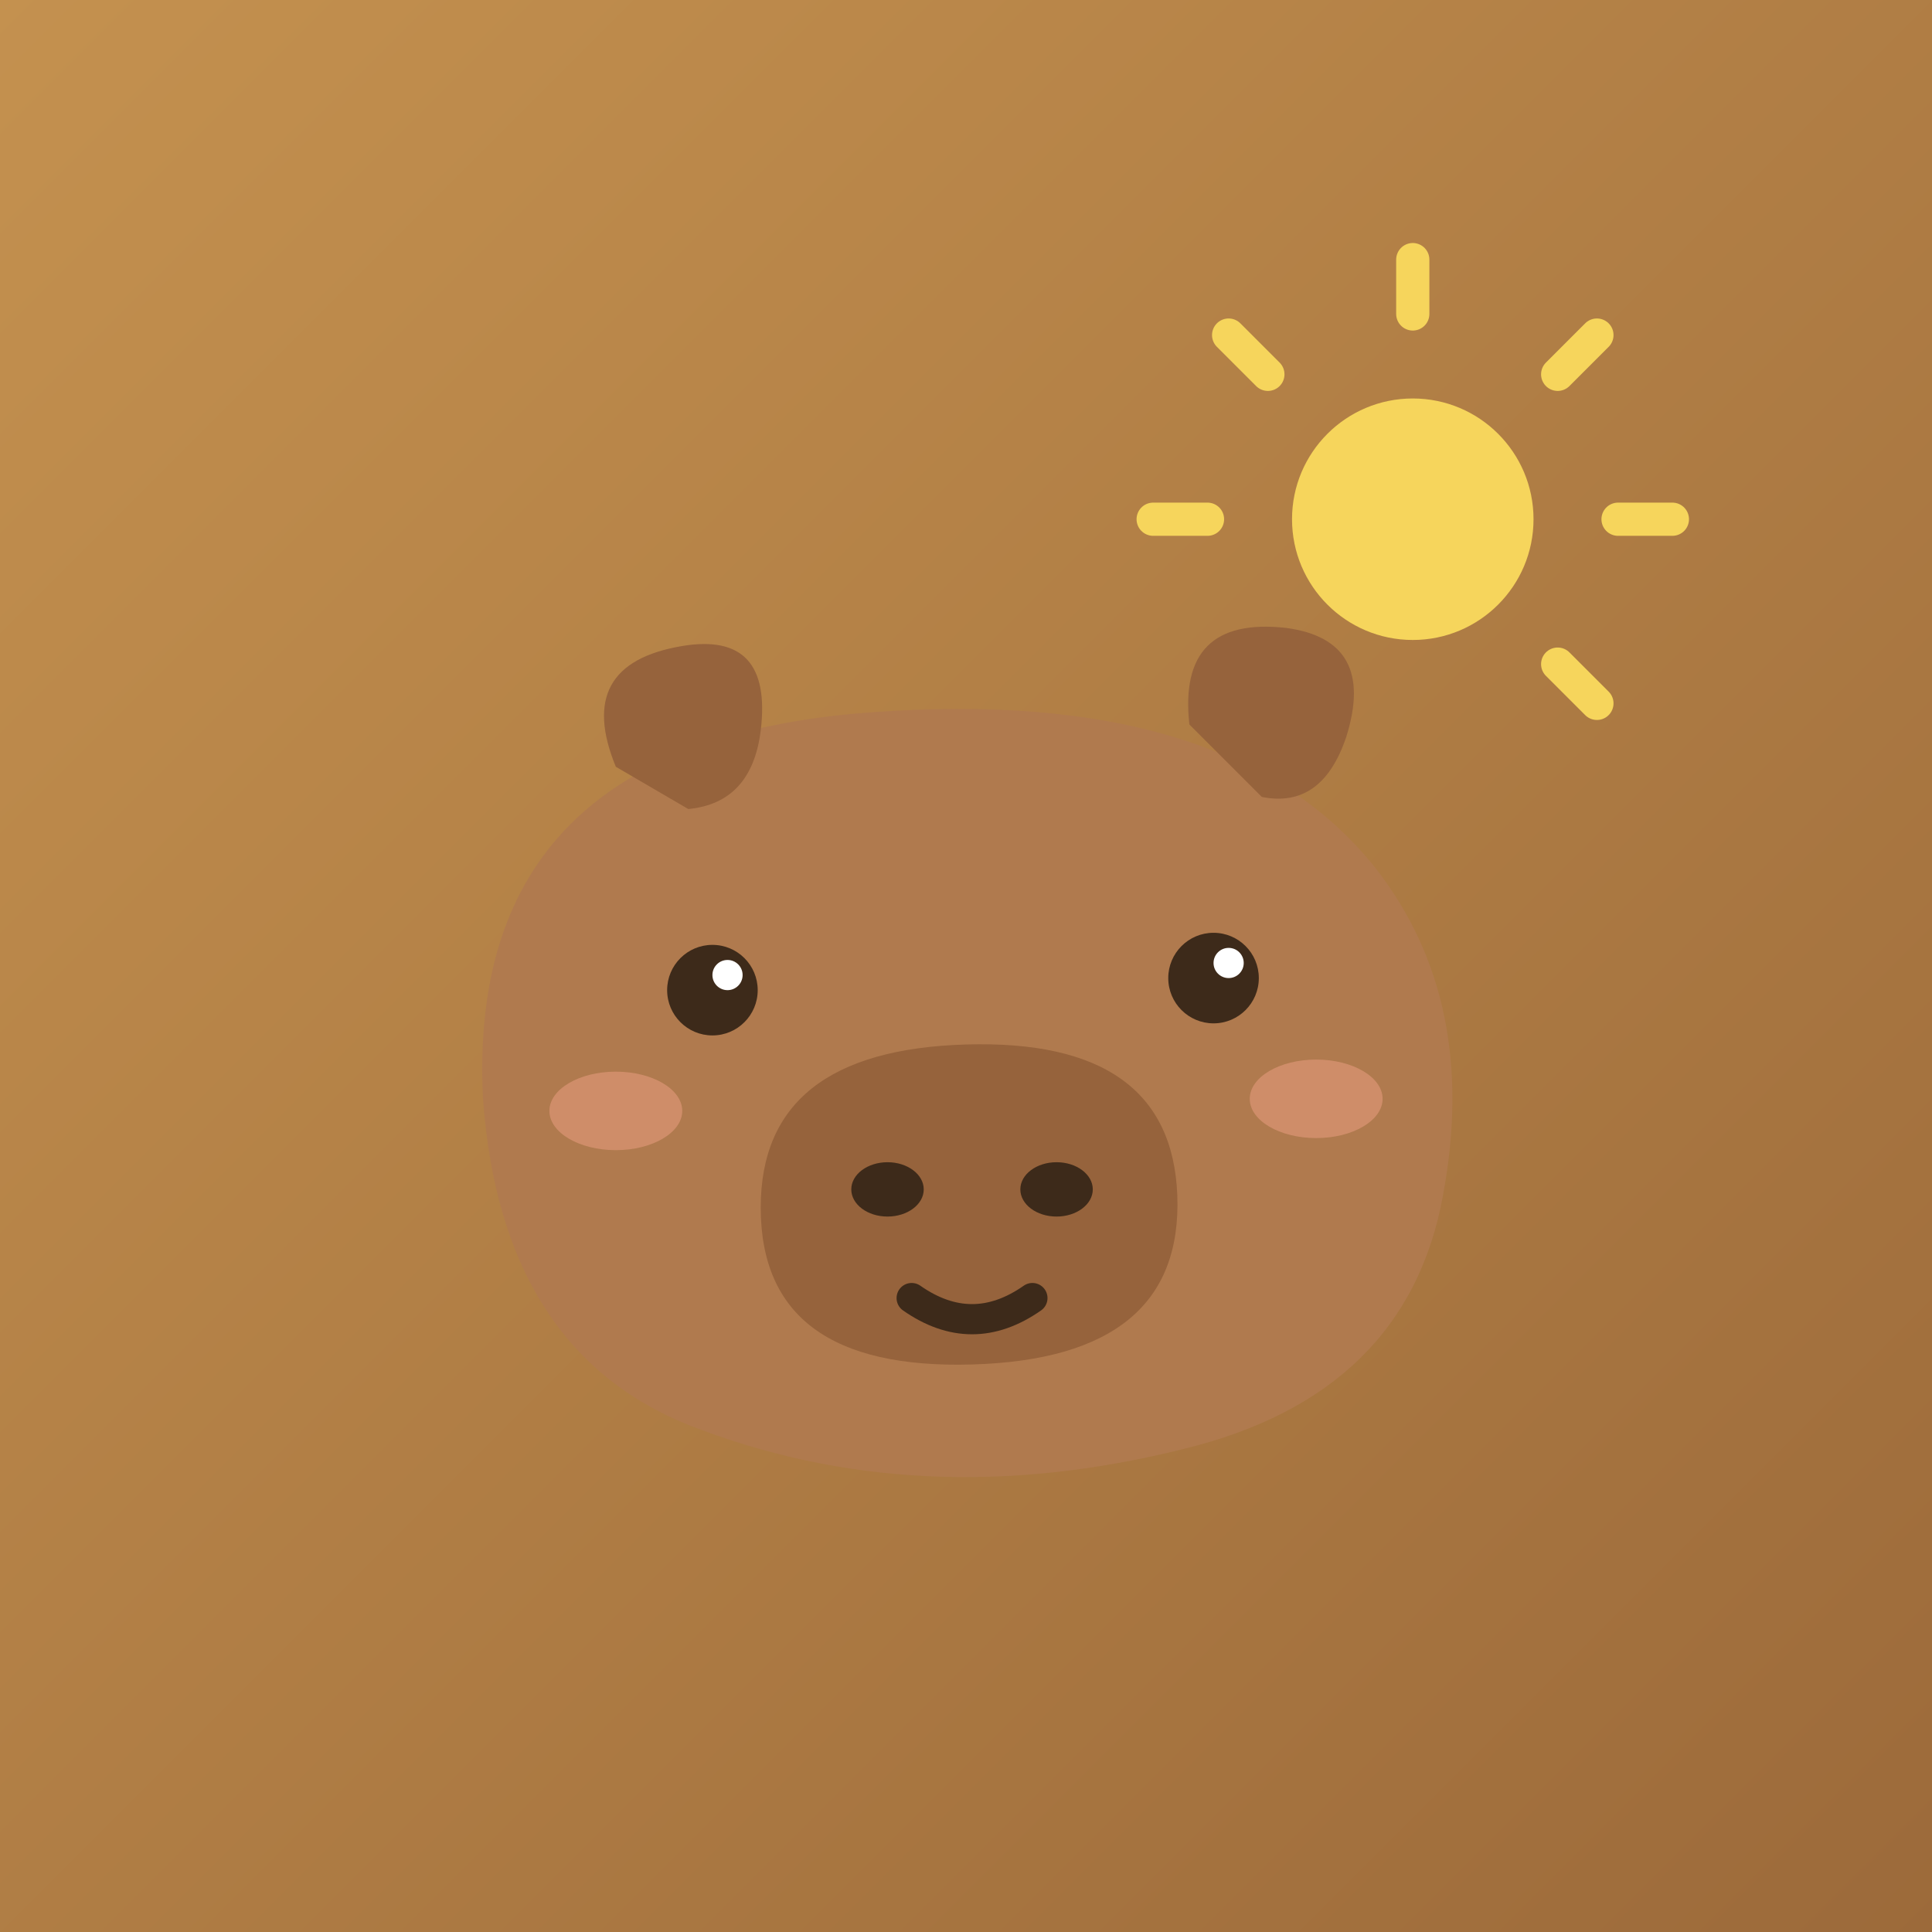
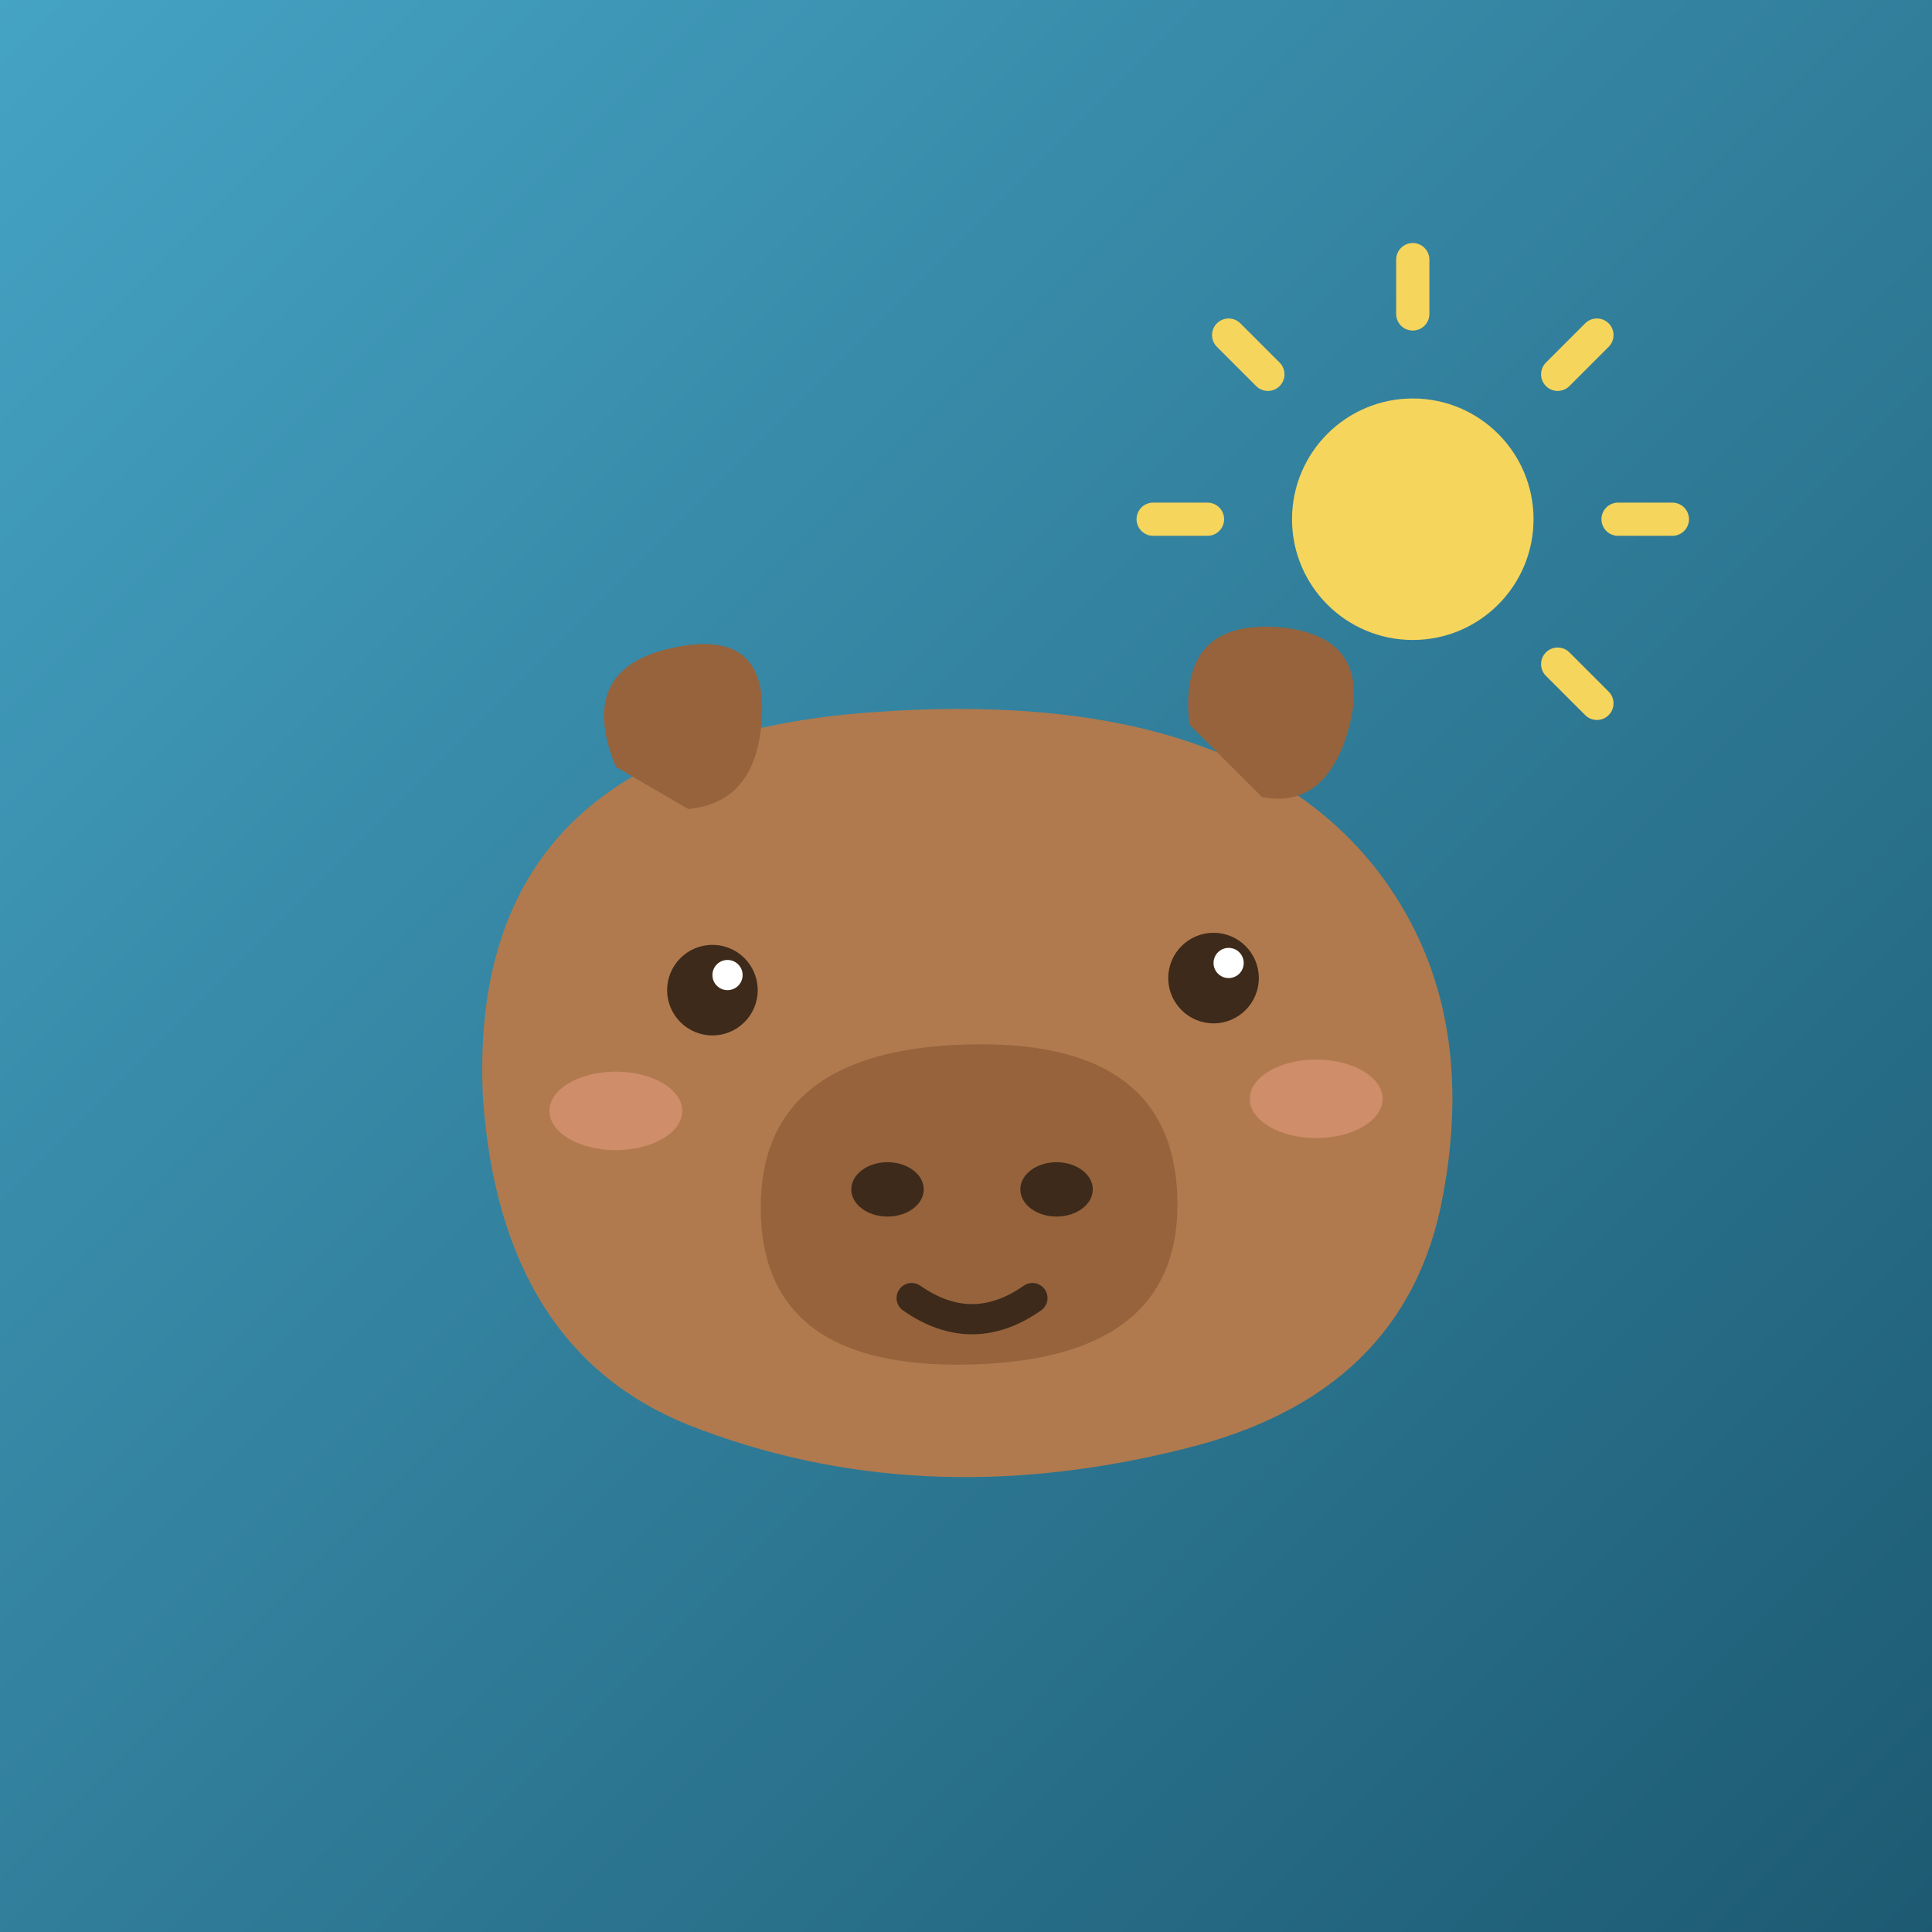
<svg xmlns="http://www.w3.org/2000/svg" viewBox="0 0 512 512">
  <defs>
    <linearGradient id="bg" x1="0" y1="0" x2="1" y2="1">
-       <stop offset="0" stop-color="#c4914f" />
-       <stop offset="1" stop-color="#9c6a3a" />
+       <stop offset="0" stop-color="#45a3c4" />
+       <stop offset="1" stop-color="#1d5a72" />
    </linearGradient>
  </defs>
  <rect width="512" height="512" fill="url(#bg)" />
  <g transform="translate(51.2 51.2) scale(0.8)">
    <circle cx="404" cy="108" r="40" fill="#f6d55c" />
    <g stroke="#f6d55c" stroke-width="11" stroke-linecap="round">
      <line x1="404" y1="40" x2="404" y2="22" />
      <line x1="336" y1="108" x2="318" y2="108" />
      <line x1="472" y1="108" x2="490" y2="108" />
      <line x1="356" y1="60" x2="343" y2="47" />
      <line x1="452" y1="156" x2="465" y2="169" />
      <line x1="452" y1="60" x2="465" y2="47" />
      <line x1="356" y1="156" x2="343" y2="169" />
    </g>
    <g>
      <path d="M96 300 q-6 -118 128 -128 q120 -9 168 52 q34 44 22 108 q-12 66 -86 84 q-88 22 -164 -8 q-62 -25 -68 -108 z" fill="#b07a4e" />
      <path d="M140 190 q-14 -34 22 -40 q30 -5 26 28 q-3 24 -24 26 z" fill="#96633c" />
      <path d="M330 176 q-4 -36 32 -32 q30 4 20 36 q-8 24 -28 20 z" fill="#96633c" />
      <path d="M188 336 q0 -52 68 -54 q68 -2 70 50 q2 54 -68 56 q-70 2 -70 -52 z" fill="#96633c" />
      <ellipse cx="230" cy="330" rx="12" ry="9" fill="#3d2a1a" />
      <ellipse cx="286" cy="330" rx="12" ry="9" fill="#3d2a1a" />
      <path d="M238 366 q20 14 40 0" stroke="#3d2a1a" stroke-width="10" fill="none" stroke-linecap="round" />
      <circle cx="172" cy="264" r="15" fill="#3d2a1a" />
      <circle cx="338" cy="260" r="15" fill="#3d2a1a" />
      <circle cx="177" cy="259" r="5" fill="#ffffff" />
      <circle cx="343" cy="255" r="5" fill="#ffffff" />
      <ellipse cx="140" cy="304" rx="22" ry="13" fill="#e59a7c" opacity="0.6" />
      <ellipse cx="372" cy="300" rx="22" ry="13" fill="#e59a7c" opacity="0.6" />
    </g>
  </g>
</svg>
